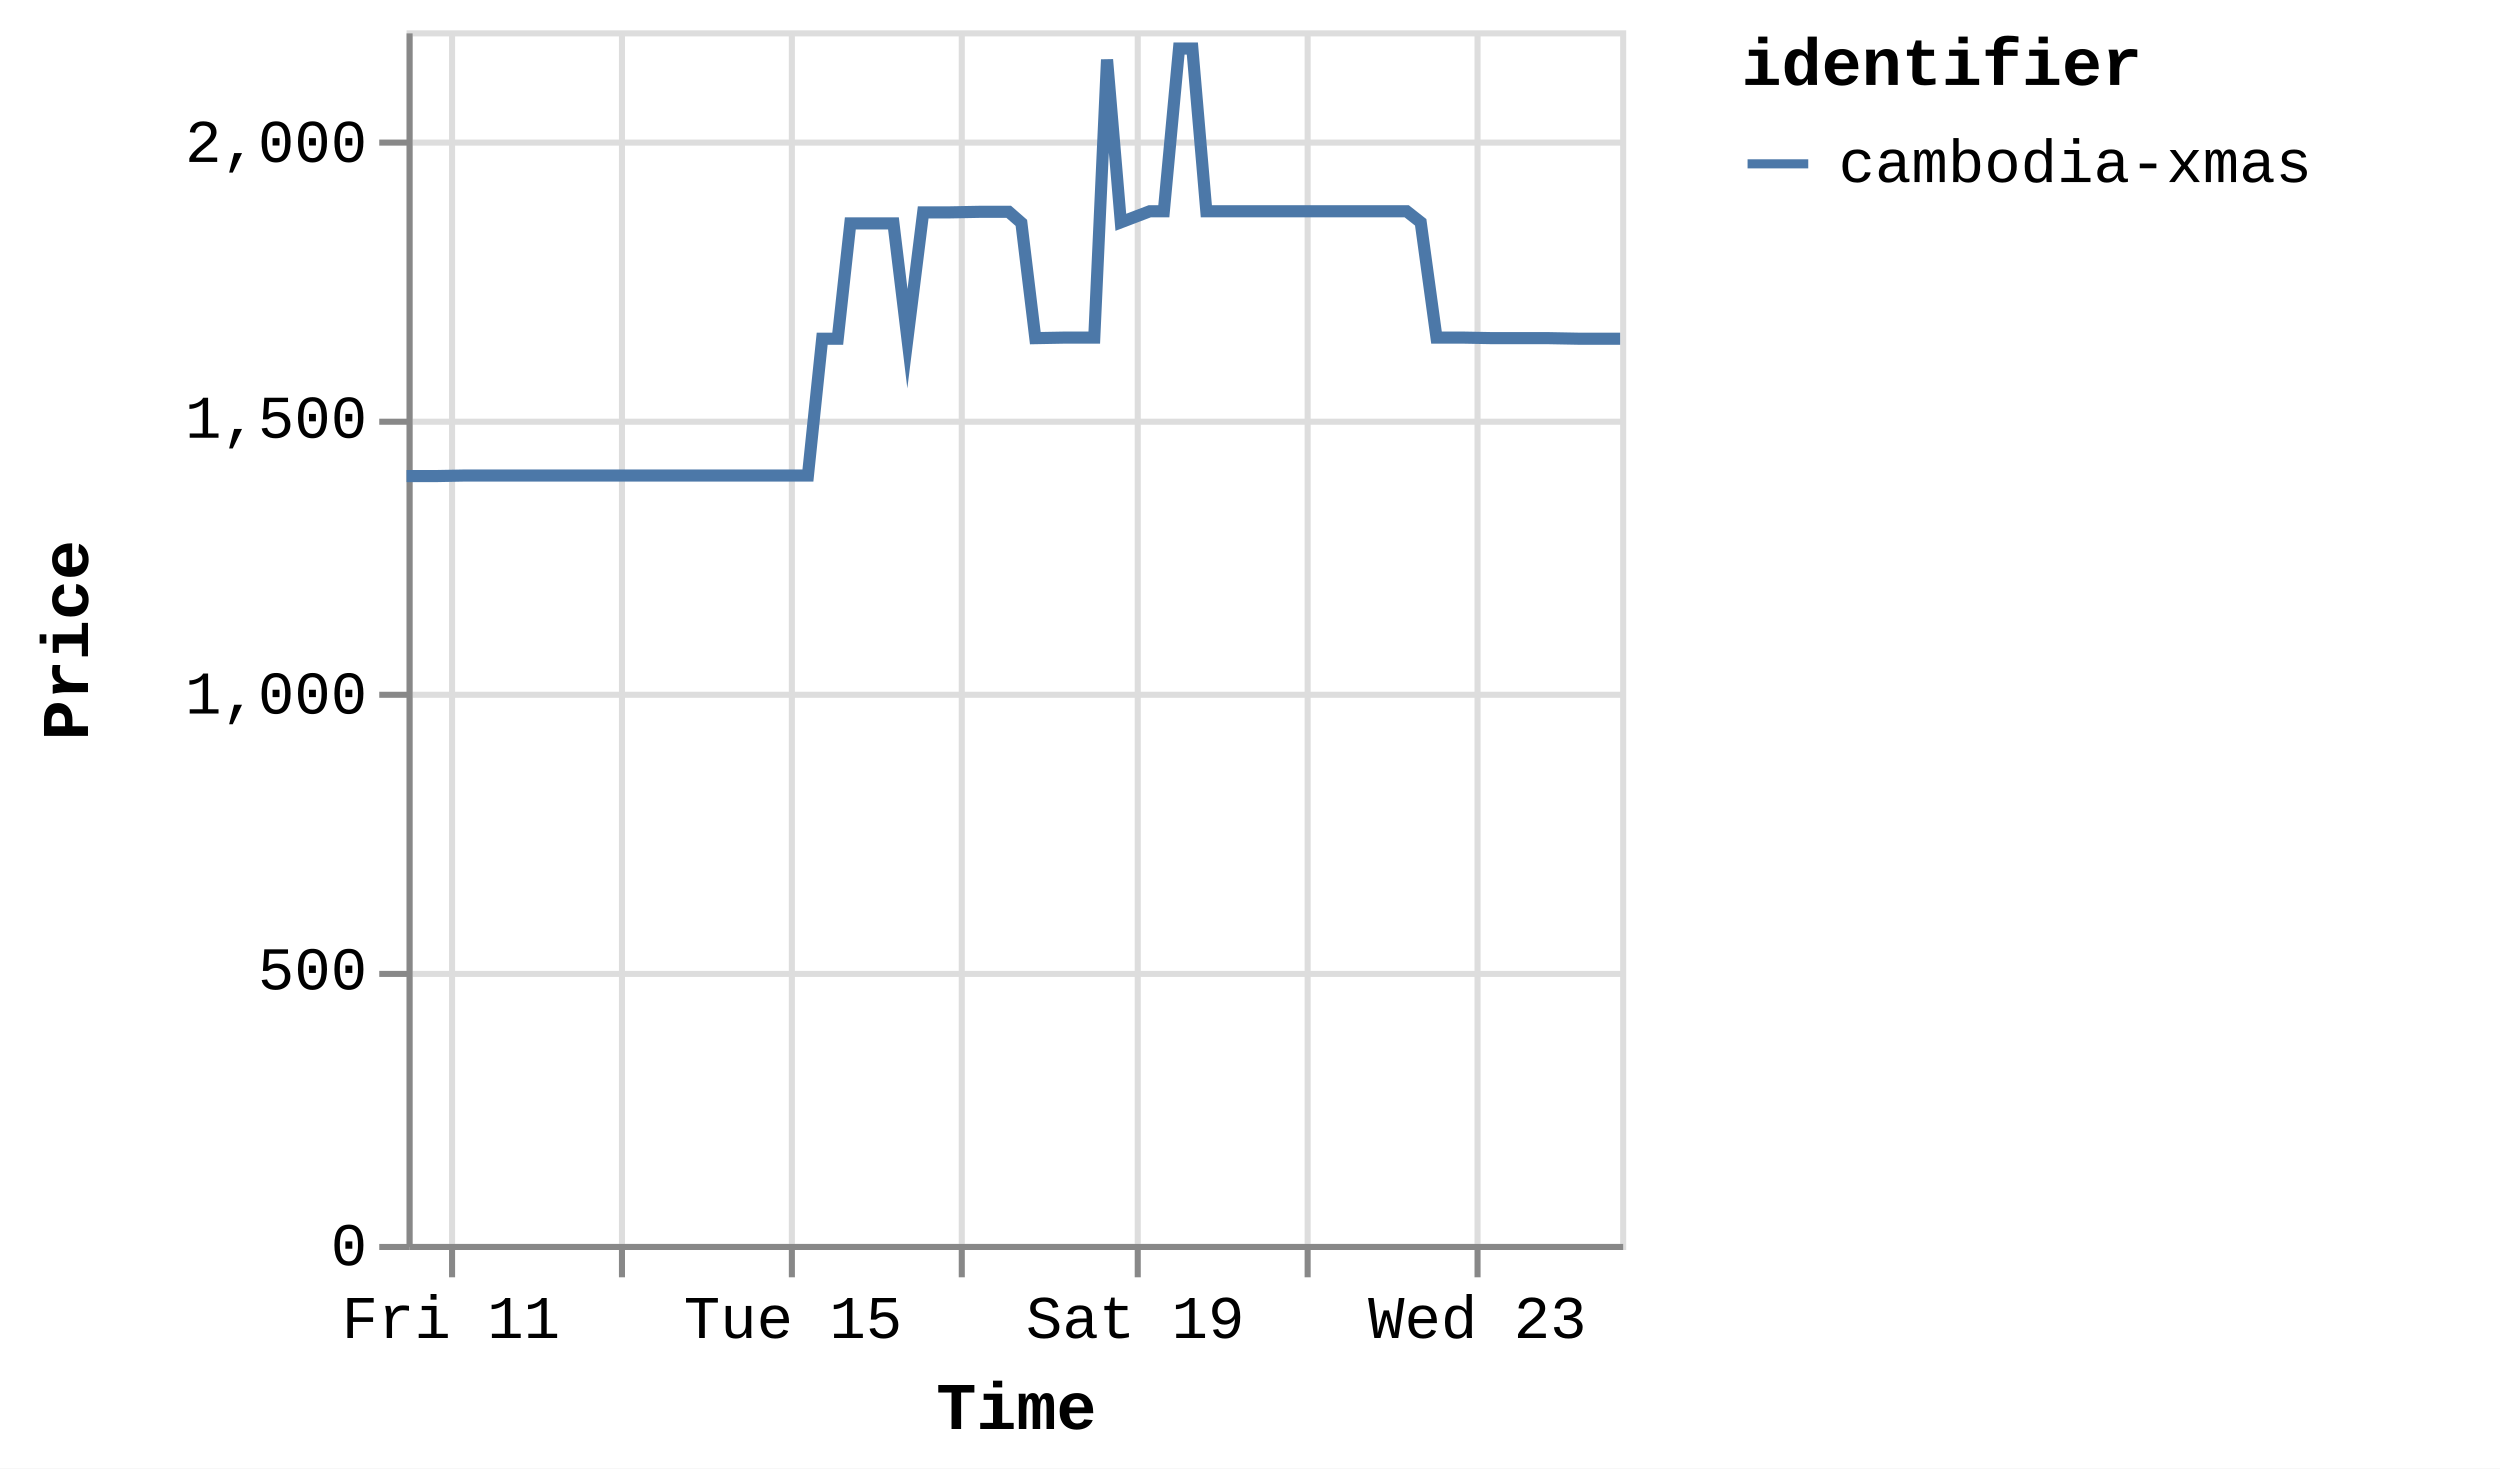
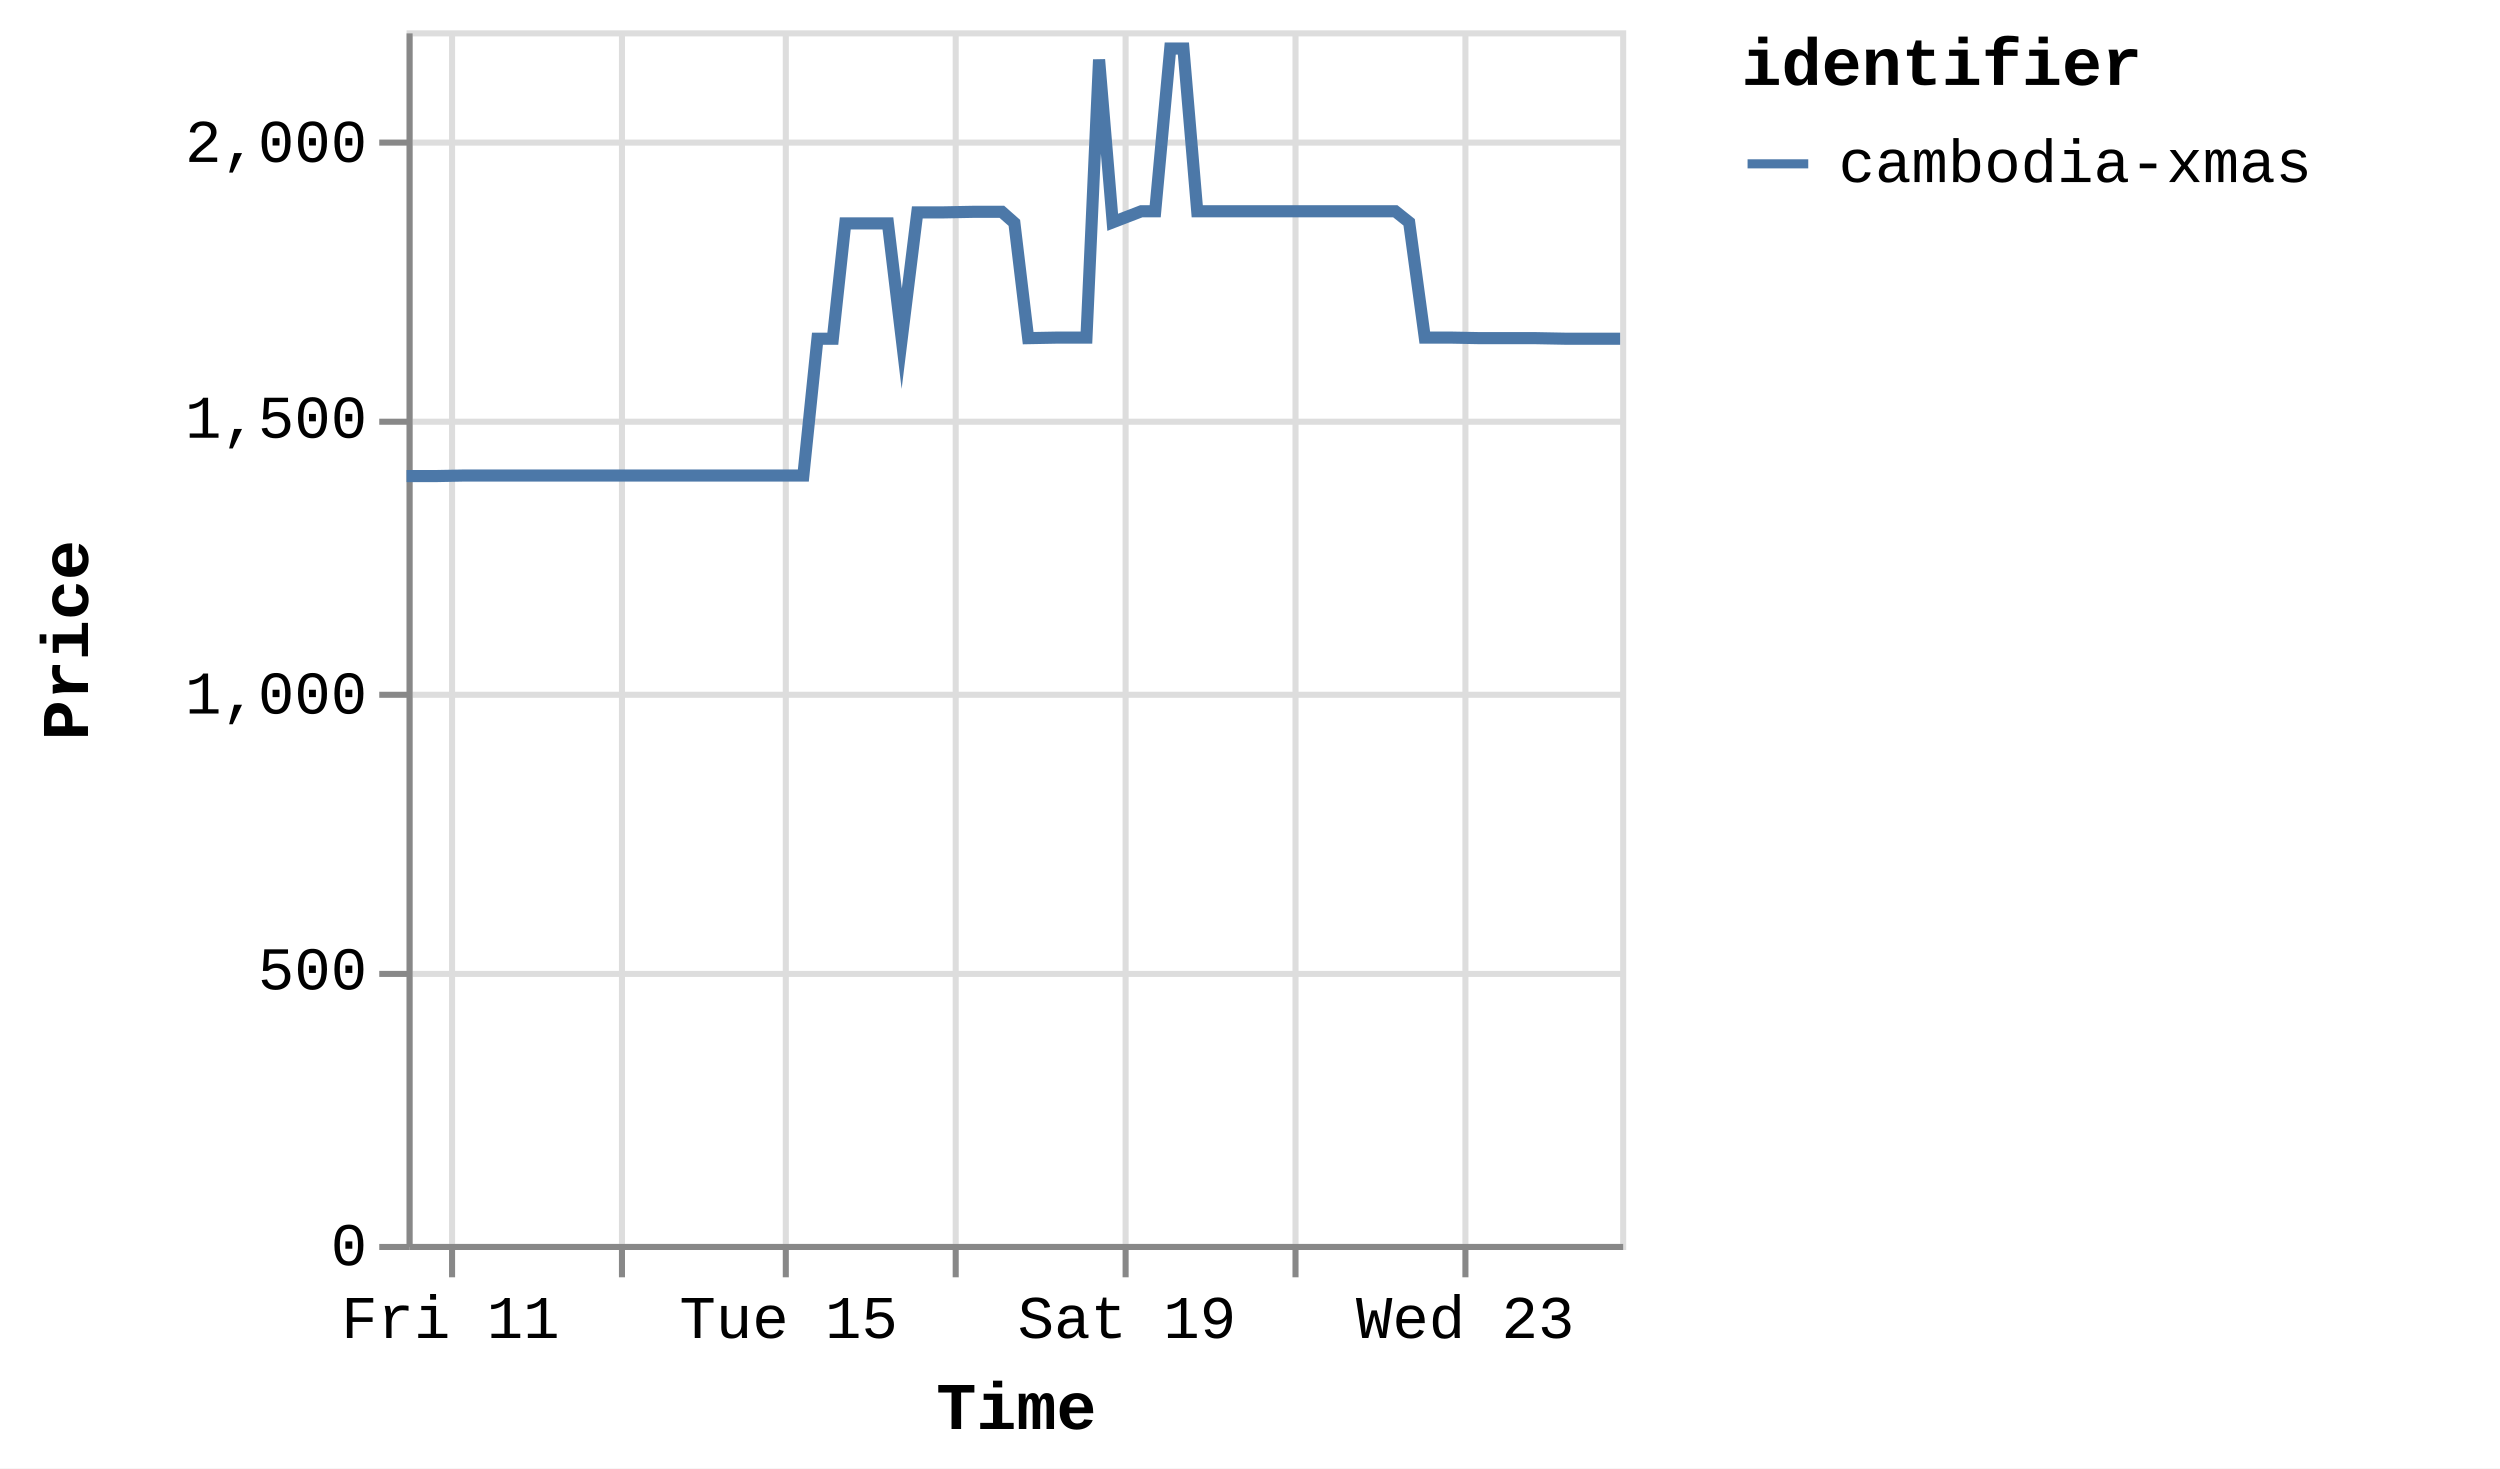
<svg xmlns="http://www.w3.org/2000/svg" version="1.1" class="marks" width="412" height="242" viewBox="0 0 412 242">
  <rect width="412" height="242" fill="white" />
  <g fill="none" stroke-miterlimit="10" transform="translate(67,5)">
    <g class="mark-group role-frame root" role="graphics-object" aria-roledescription="group mark container">
      <g transform="translate(0,0)">
        <path class="background" aria-hidden="true" d="M0.5,0.5h200v200h-200Z" stroke="#ddd" />
        <g>
          <g class="mark-group role-axis" aria-hidden="true">
            <g transform="translate(0.5,200.5)">
              <path class="background" aria-hidden="true" d="M0,0h0v0h0Z" pointer-events="none" />
              <g>
                <g class="mark-rule role-axis-grid" pointer-events="none">
                  <line transform="translate(7,-200)" x2="0" y2="200" stroke="#ddd" stroke-width="1" opacity="1" />
                  <line transform="translate(35,-200)" x2="0" y2="200" stroke="#ddd" stroke-width="1" opacity="1" />
-                   <line transform="translate(63,-200)" x2="0" y2="200" stroke="#ddd" stroke-width="1" opacity="1" />
-                   <line transform="translate(91,-200)" x2="0" y2="200" stroke="#ddd" stroke-width="1" opacity="1" />
-                   <line transform="translate(120,-200)" x2="0" y2="200" stroke="#ddd" stroke-width="1" opacity="1" />
-                   <line transform="translate(148,-200)" x2="0" y2="200" stroke="#ddd" stroke-width="1" opacity="1" />
-                   <line transform="translate(176,-200)" x2="0" y2="200" stroke="#ddd" stroke-width="1" opacity="1" />
+                   <line transform="translate(62,-200)" x2="0" y2="200" stroke="#ddd" stroke-width="1" opacity="1" />
+                   <line transform="translate(90,-200)" x2="0" y2="200" stroke="#ddd" stroke-width="1" opacity="1" />
+                   <line transform="translate(118,-200)" x2="0" y2="200" stroke="#ddd" stroke-width="1" opacity="1" />
+                   <line transform="translate(146,-200)" x2="0" y2="200" stroke="#ddd" stroke-width="1" opacity="1" />
+                   <line transform="translate(174,-200)" x2="0" y2="200" stroke="#ddd" stroke-width="1" opacity="1" />
                </g>
              </g>
              <path class="foreground" aria-hidden="true" d="" pointer-events="none" display="none" />
            </g>
          </g>
          <g class="mark-group role-axis" aria-hidden="true">
            <g transform="translate(0.5,0.5)">
              <path class="background" aria-hidden="true" d="M0,0h0v0h0Z" pointer-events="none" />
              <g>
                <g class="mark-rule role-axis-grid" pointer-events="none">
                  <line transform="translate(0,200)" x2="200" y2="0" stroke="#ddd" stroke-width="1" opacity="1" />
                  <line transform="translate(0,155)" x2="200" y2="0" stroke="#ddd" stroke-width="1" opacity="1" />
                  <line transform="translate(0,109)" x2="200" y2="0" stroke="#ddd" stroke-width="1" opacity="1" />
                  <line transform="translate(0,64)" x2="200" y2="0" stroke="#ddd" stroke-width="1" opacity="1" />
                  <line transform="translate(0,18)" x2="200" y2="0" stroke="#ddd" stroke-width="1" opacity="1" />
                </g>
              </g>
              <path class="foreground" aria-hidden="true" d="" pointer-events="none" display="none" />
            </g>
          </g>
-           <g class="mark-group role-axis" role="graphics-symbol" aria-roledescription="axis" aria-label="X-axis titled 'Time' for a time scale with values from Thursday, 10 July 2025, 12:25:32 PM to Thursday, 24 July 2025, 4:55:27 PM">
+           <g class="mark-group role-axis" role="graphics-symbol" aria-roledescription="axis" aria-label="X-axis titled 'Time' for a time scale with values from Thursday, 10 July 2025, 12:25:32 PM to Thursday, 24 July 2025, 8:50:35 PM">
            <g transform="translate(0.5,200.5)">
              <path class="background" aria-hidden="true" d="M0,0h0v0h0Z" pointer-events="none" />
              <g>
                <g class="mark-rule role-axis-tick" pointer-events="none">
                  <line transform="translate(7,0)" x2="0" y2="5" stroke="#888" stroke-width="1" opacity="1" />
                  <line transform="translate(35,0)" x2="0" y2="5" stroke="#888" stroke-width="1" opacity="1" />
-                   <line transform="translate(63,0)" x2="0" y2="5" stroke="#888" stroke-width="1" opacity="1" />
-                   <line transform="translate(91,0)" x2="0" y2="5" stroke="#888" stroke-width="1" opacity="1" />
-                   <line transform="translate(120,0)" x2="0" y2="5" stroke="#888" stroke-width="1" opacity="1" />
-                   <line transform="translate(148,0)" x2="0" y2="5" stroke="#888" stroke-width="1" opacity="1" />
-                   <line transform="translate(176,0)" x2="0" y2="5" stroke="#888" stroke-width="1" opacity="1" />
+                   <line transform="translate(62,0)" x2="0" y2="5" stroke="#888" stroke-width="1" opacity="1" />
+                   <line transform="translate(90,0)" x2="0" y2="5" stroke="#888" stroke-width="1" opacity="1" />
+                   <line transform="translate(118,0)" x2="0" y2="5" stroke="#888" stroke-width="1" opacity="1" />
+                   <line transform="translate(146,0)" x2="0" y2="5" stroke="#888" stroke-width="1" opacity="1" />
+                   <line transform="translate(174,0)" x2="0" y2="5" stroke="#888" stroke-width="1" opacity="1" />
                </g>
                <g class="mark-text role-axis-label" pointer-events="none">
-                   <text text-anchor="middle" transform="translate(6.798377,15)" font-family="Liberation Mono" font-size="10px" fill="#000" opacity="1">Fri 11</text>
-                   <text text-anchor="middle" transform="translate(34.99234,15)" font-family="Liberation Mono" font-size="10px" fill="#000" opacity="0">Jul 13</text>
-                   <text text-anchor="middle" transform="translate(63.18631,15)" font-family="Liberation Mono" font-size="10px" fill="#000" opacity="1">Tue 15</text>
-                   <text text-anchor="middle" transform="translate(91.38028,15)" font-family="Liberation Mono" font-size="10px" fill="#000" opacity="0">Thu 17</text>
-                   <text text-anchor="middle" transform="translate(119.5742,15)" font-family="Liberation Mono" font-size="10px" fill="#000" opacity="1">Sat 19</text>
-                   <text text-anchor="middle" transform="translate(147.7682,15)" font-family="Liberation Mono" font-size="10px" fill="#000" opacity="0">Mon 21</text>
-                   <text text-anchor="middle" transform="translate(175.9622,15)" font-family="Liberation Mono" font-size="10px" fill="#000" opacity="1">Wed 23</text>
+                   <text text-anchor="middle" transform="translate(6.721018,15)" font-family="Liberation Mono" font-size="10px" fill="#000" opacity="1">Fri 11</text>
+                   <text text-anchor="middle" transform="translate(34.59417,15)" font-family="Liberation Mono" font-size="10px" fill="#000" opacity="0">Jul 13</text>
+                   <text text-anchor="middle" transform="translate(62.46732,15)" font-family="Liberation Mono" font-size="10px" fill="#000" opacity="1">Tue 15</text>
+                   <text text-anchor="middle" transform="translate(90.34047,15)" font-family="Liberation Mono" font-size="10px" fill="#000" opacity="0">Thu 17</text>
+                   <text text-anchor="middle" transform="translate(118.2136,15)" font-family="Liberation Mono" font-size="10px" fill="#000" opacity="1">Sat 19</text>
+                   <text text-anchor="middle" transform="translate(146.0868,15)" font-family="Liberation Mono" font-size="10px" fill="#000" opacity="0">Mon 21</text>
+                   <text text-anchor="middle" transform="translate(173.9599,15)" font-family="Liberation Mono" font-size="10px" fill="#000" opacity="1">Wed 23</text>
                </g>
                <g class="mark-rule role-axis-domain" pointer-events="none">
                  <line transform="translate(0,0)" x2="200" y2="0" stroke="#888" stroke-width="1" opacity="1" />
                </g>
                <g class="mark-text role-axis-title" pointer-events="none">
                  <text text-anchor="middle" transform="translate(100,30)" font-family="Liberation Mono" font-size="11px" font-weight="bold" fill="#000" opacity="1">Time</text>
                </g>
              </g>
              <path class="foreground" aria-hidden="true" d="" pointer-events="none" display="none" />
            </g>
          </g>
          <g class="mark-group role-axis" role="graphics-symbol" aria-roledescription="axis" aria-label="Y-axis titled 'Price' for a linear scale with values from 0 to 2,200">
            <g transform="translate(0.5,0.5)">
              <path class="background" aria-hidden="true" d="M0,0h0v0h0Z" pointer-events="none" />
              <g>
                <g class="mark-rule role-axis-tick" pointer-events="none">
                  <line transform="translate(0,200)" x2="-5" y2="0" stroke="#888" stroke-width="1" opacity="1" />
                  <line transform="translate(0,155)" x2="-5" y2="0" stroke="#888" stroke-width="1" opacity="1" />
                  <line transform="translate(0,109)" x2="-5" y2="0" stroke="#888" stroke-width="1" opacity="1" />
                  <line transform="translate(0,64)" x2="-5" y2="0" stroke="#888" stroke-width="1" opacity="1" />
                  <line transform="translate(0,18)" x2="-5" y2="0" stroke="#888" stroke-width="1" opacity="1" />
                </g>
                <g class="mark-text role-axis-label" pointer-events="none">
                  <text text-anchor="end" transform="translate(-7,203)" font-family="Liberation Mono" font-size="10px" fill="#000" opacity="1">0</text>
                  <text text-anchor="end" transform="translate(-7,157.5455)" font-family="Liberation Mono" font-size="10px" fill="#000" opacity="1">500</text>
                  <text text-anchor="end" transform="translate(-7,112.0909)" font-family="Liberation Mono" font-size="10px" fill="#000" opacity="1">1,000</text>
                  <text text-anchor="end" transform="translate(-7,66.63636)" font-family="Liberation Mono" font-size="10px" fill="#000" opacity="1">1,500</text>
                  <text text-anchor="end" transform="translate(-7,21.18182)" font-family="Liberation Mono" font-size="10px" fill="#000" opacity="1">2,000</text>
                </g>
                <g class="mark-rule role-axis-domain" pointer-events="none">
                  <line transform="translate(0,200)" x2="0" y2="-200" stroke="#888" stroke-width="1" opacity="1" />
                </g>
                <g class="mark-text role-axis-title" pointer-events="none">
                  <text text-anchor="middle" transform="translate(-51,100) rotate(-90) translate(0,-2)" font-family="Liberation Mono" font-size="11px" font-weight="bold" fill="#000" opacity="1">Price</text>
                </g>
              </g>
              <path class="foreground" aria-hidden="true" d="" pointer-events="none" display="none" />
            </g>
          </g>
          <g class="mark-group role-scope pathgroup" role="graphics-object" aria-roledescription="group mark container">
            <g transform="translate(0,0)">
              <path class="background" aria-hidden="true" d="M0,0h200v200h-200Z" />
              <g>
                <g class="mark-line role-mark marks" role="graphics-object" aria-roledescription="line mark container">
-                   <path aria-label="Time: Jul 10, 2025; Price: 1392; identifier: cambodia-xmas" role="graphics-symbol" aria-roledescription="line mark" d="M0,73.455L0.19,73.455L2.652,73.455L4.931,73.455L9.738,73.364L12.037,73.364L14.617,73.364L16.73,73.364L19.029,73.364L23.793,73.364L26.109,73.364L28.613,73.364L30.798,73.364L33.109,73.364L37.922,73.364L40.207,73.364L42.717,73.364L44.899,73.364L47.204,73.364L52.052,73.364L54.373,73.364L56.941,73.364L59.034,73.364L61.328,73.364L66.144,73.364L68.498,50.818L71.056,50.818L73.135,31.818L75.429,31.818L80.241,31.818L82.543,50.818L85.142,30L87.24,30L89.53,30L94.337,29.909L96.635,29.909L99.239,29.909L101.32,31.727L103.621,50.727L108.443,50.636L110.737,50.636L113.335,50.636L115.44,4.818L117.714,31.636L122.478,29.818L124.797,29.818L127.305,3L129.498,3L131.805,29.818L136.64,29.818L138.89,29.818L141.469,29.818L143.586,29.818L145.9,29.818L150.748,29.818L153.054,29.818L155.639,29.818L157.726,29.818L160.012,29.818L164.822,29.818L167.13,31.636L169.736,50.636L171.821,50.636L174.106,50.636L178.939,50.727L181.229,50.727L183.836,50.727L185.927,50.727L188.209,50.727L193.019,50.818L195.324,50.818L197.923,50.818L200,50.818" stroke="#4c78a8" stroke-width="2" />
+                   <path aria-label="Time: Jul 10, 2025; Price: 1392; identifier: cambodia-xmas" role="graphics-symbol" aria-roledescription="line mark" d="M0,73.455L0.188,73.455L2.622,73.455L4.875,73.455L9.627,73.364L11.9,73.364L14.451,73.364L16.539,73.364L18.813,73.364L23.522,73.364L25.811,73.364L28.287,73.364L30.448,73.364L32.732,73.364L37.49,73.364L39.749,73.364L42.231,73.364L44.388,73.364L46.666,73.364L51.46,73.364L53.755,73.364L56.293,73.364L58.362,73.364L60.63,73.364L65.391,73.364L67.718,50.818L70.248,50.818L72.302,31.818L74.571,31.818L79.328,31.818L81.603,50.818L84.174,30L86.247,30L88.512,30L93.264,29.909L95.536,29.909L98.109,29.909L100.167,31.727L102.442,50.727L107.209,50.636L109.477,50.636L112.045,50.636L114.126,4.818L116.374,31.636L121.085,29.818L123.376,29.818L125.857,3L128.024,3L130.305,29.818L135.085,29.818L137.31,29.818L139.859,29.818L141.952,29.818L144.24,29.818L149.033,29.818L151.312,29.818L153.868,29.818L155.932,29.818L158.192,29.818L162.947,29.818L165.228,31.636L167.805,50.636L169.866,50.636L172.125,50.636L176.903,50.727L179.167,50.727L181.744,50.727L183.812,50.727L186.068,50.727L190.822,50.818L193.102,50.818L195.671,50.818L197.724,50.818L200,50.818" stroke="#4c78a8" stroke-width="2" />
                </g>
              </g>
              <path class="foreground" aria-hidden="true" d="" display="none" />
            </g>
          </g>
          <g class="mark-group role-legend" role="graphics-symbol" aria-roledescription="legend" aria-label="Symbol legend titled 'identifier' for stroke color with 1 value: cambodia-xmas">
            <g transform="translate(220,0)">
              <path class="background" aria-hidden="true" d="M0,0h120v27h-120Z" pointer-events="none" />
              <g>
                <g class="mark-group role-legend-entry">
                  <g transform="translate(0,16)">
                    <path class="background" aria-hidden="true" d="M0,0h0v0h0Z" pointer-events="none" />
                    <g>
                      <g class="mark-group role-scope" role="graphics-object" aria-roledescription="group mark container">
                        <g transform="translate(0,0)">
                          <path class="background" aria-hidden="true" d="M0,0h120v11h-120Z" pointer-events="none" opacity="1" />
                          <g>
                            <g class="mark-symbol role-legend-symbol" pointer-events="none">
                              <path transform="translate(6,6)" d="M-5,0L5,0" stroke="#4c78a8" stroke-width="1.5" opacity="1" />
                            </g>
                            <g class="mark-text role-legend-label" pointer-events="none">
                              <text text-anchor="start" transform="translate(16,9)" font-family="Liberation Mono" font-size="10px" fill="#000" opacity="1">cambodia-xmas</text>
                            </g>
                          </g>
                          <path class="foreground" aria-hidden="true" d="" pointer-events="none" display="none" />
                        </g>
                      </g>
                    </g>
                    <path class="foreground" aria-hidden="true" d="" pointer-events="none" display="none" />
                  </g>
                </g>
                <g class="mark-text role-legend-title" pointer-events="none">
                  <text text-anchor="start" transform="translate(0,9)" font-family="Liberation Mono" font-size="11px" font-weight="bold" fill="#000" opacity="1">identifier</text>
                </g>
              </g>
              <path class="foreground" aria-hidden="true" d="" pointer-events="none" display="none" />
            </g>
          </g>
        </g>
        <path class="foreground" aria-hidden="true" d="" display="none" />
      </g>
    </g>
  </g>
</svg>
